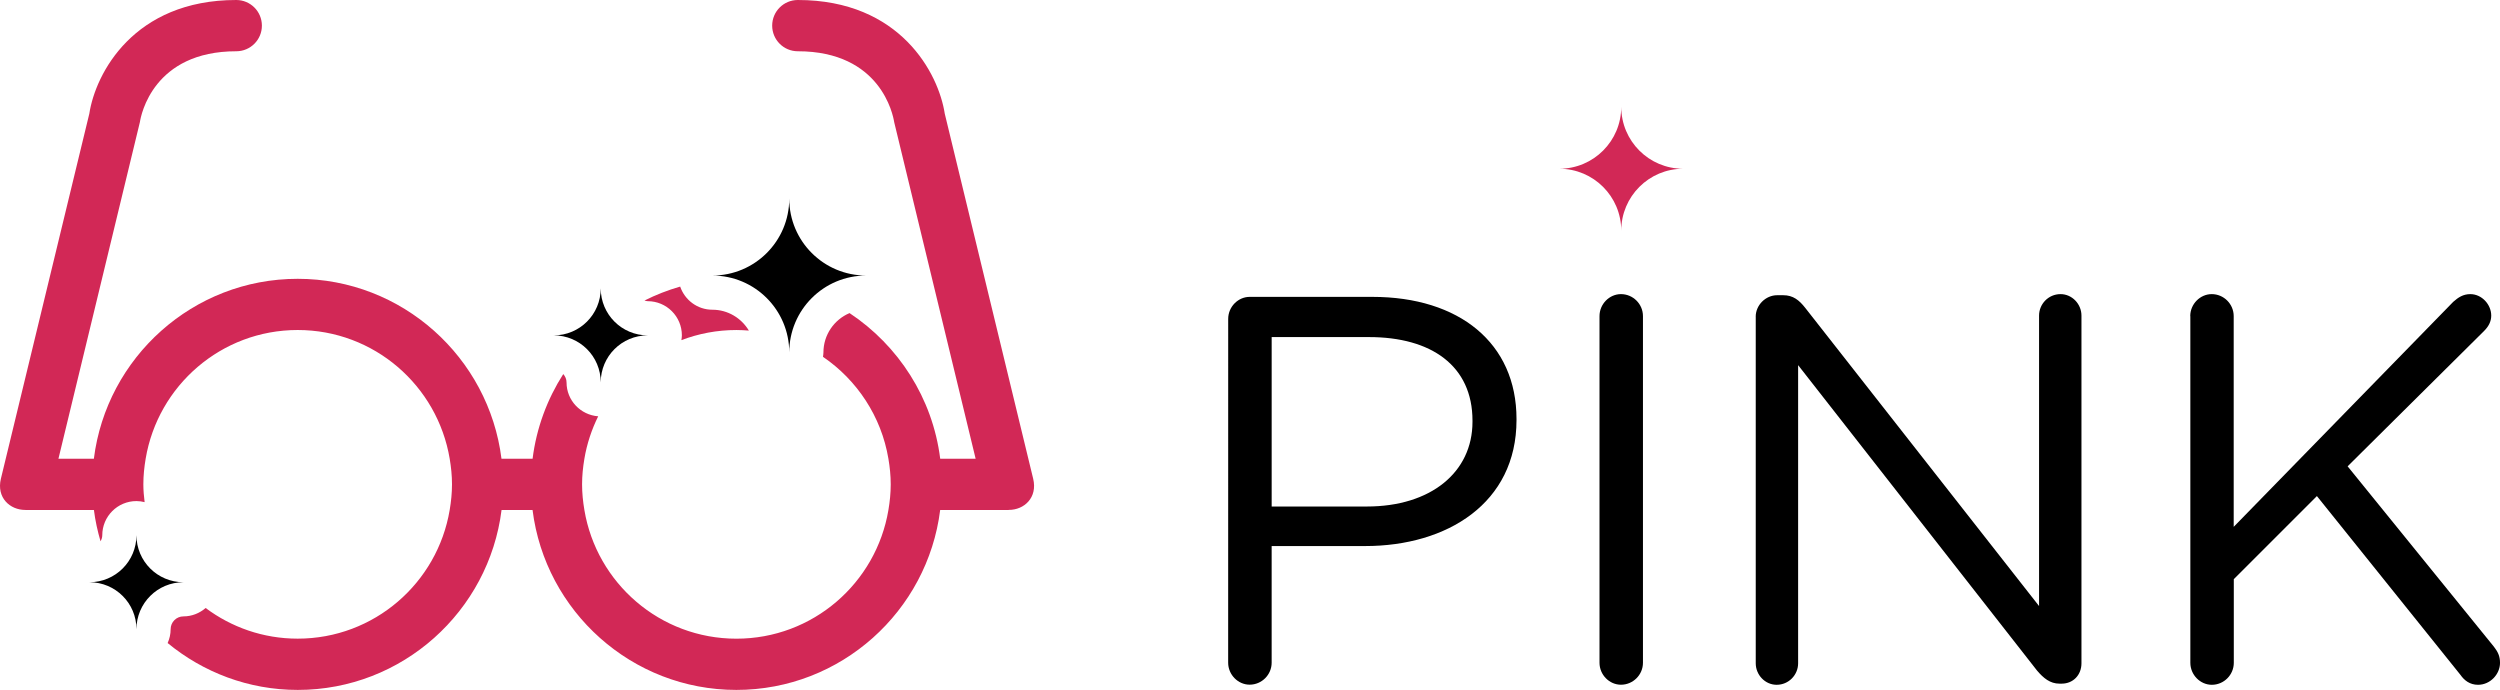
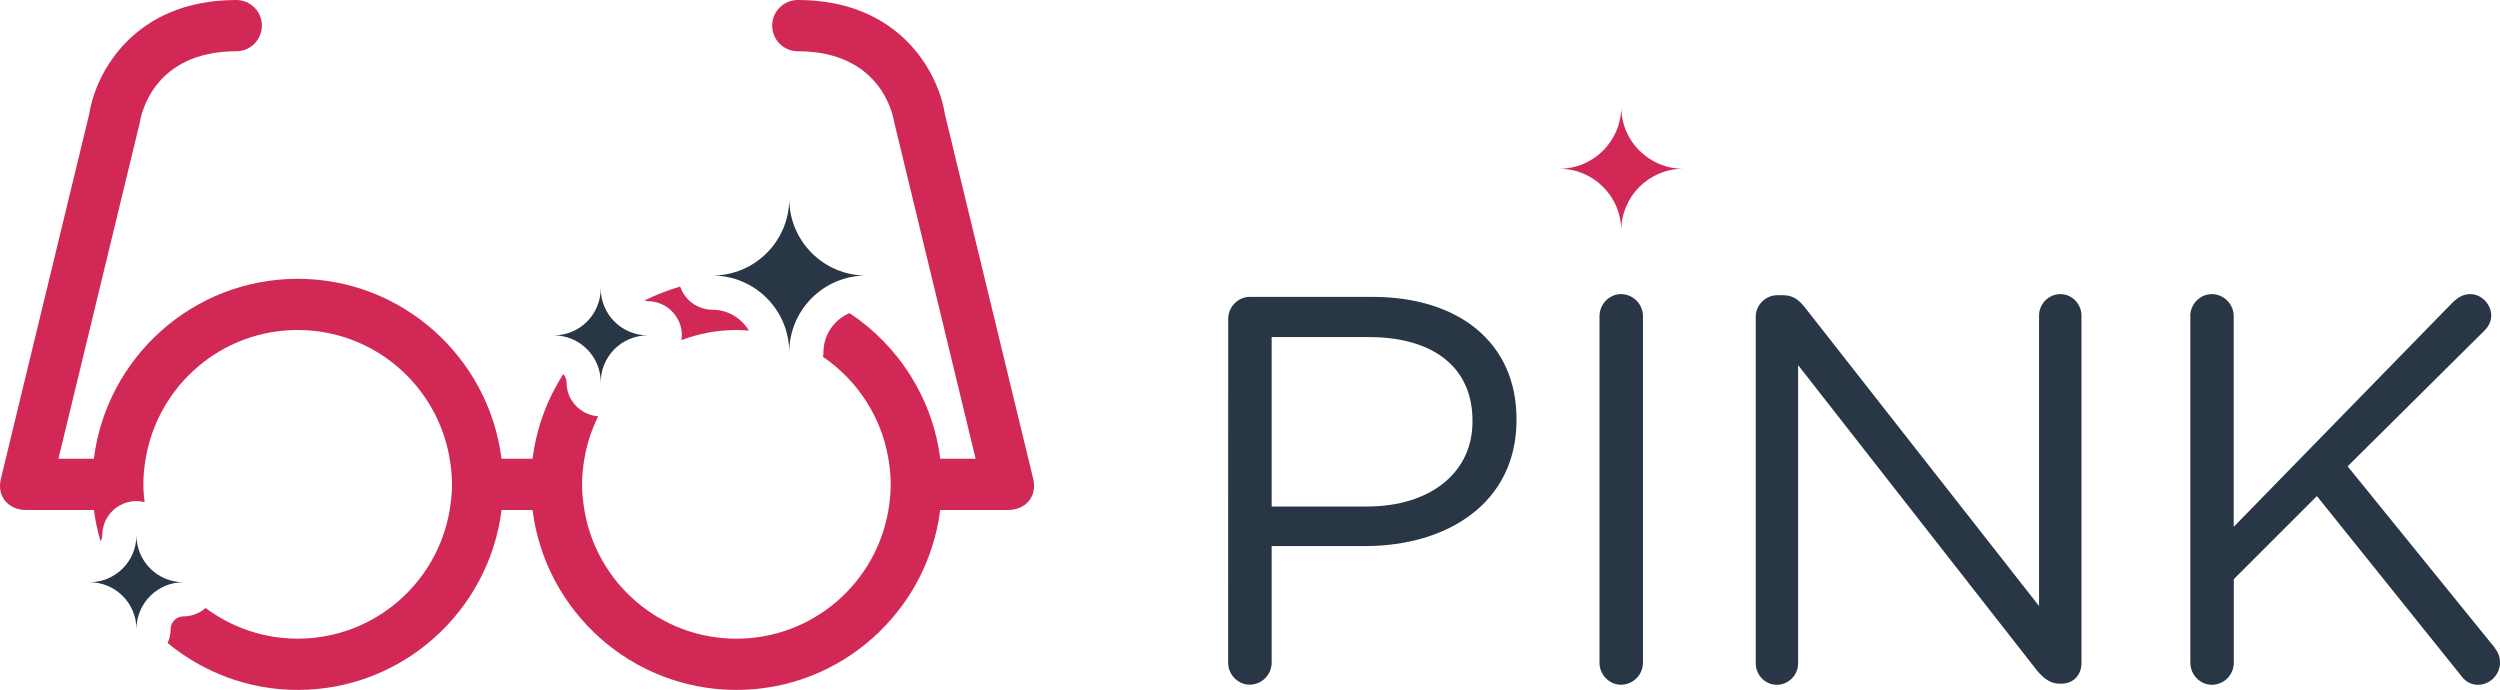
<svg xmlns="http://www.w3.org/2000/svg" version="1.1" id="Layer_2" x="0px" y="0px" width="146.3px" height="40.375px" viewBox="0 0 146.3 40.375" enable-background="new 0 0 146.3 40.375" xml:space="preserve">
  <g>
-     <path d="M71.874,18.661c0-0.708,0.58-1.288,1.256-1.288h7.18c5.087,0,8.436,2.704,8.436,7.146v0.063 c0,4.86-4.057,7.373-8.854,7.373h-5.475v6.825c0,0.708-0.58,1.287-1.289,1.287c-0.676,0-1.256-0.58-1.256-1.287L71.874,18.661 L71.874,18.661z M79.988,29.641c3.734,0,6.182-1.996,6.182-4.959v-0.062c0-3.221-2.414-4.894-6.053-4.894h-5.699v9.917h5.57V29.641 z" />
-     <path d="M93.603,18.5c0-0.708,0.579-1.288,1.255-1.288c0.709,0,1.288,0.58,1.288,1.288v20.283 c0,0.708-0.579,1.287-1.288,1.287c-0.676,0-1.255-0.579-1.255-1.287V18.5z" />
-     <path d="M102.744,18.532c0-0.676,0.58-1.256,1.256-1.256h0.354c0.58,0,0.935,0.29,1.288,0.74l13.684,17.45V18.468 c0-0.676,0.547-1.256,1.256-1.256c0.676,0,1.225,0.58,1.225,1.256v20.349c0,0.677-0.48,1.19-1.158,1.19h-0.129 c-0.548,0-0.936-0.321-1.318-0.772l-13.976-17.867v17.449c0,0.677-0.547,1.257-1.257,1.257c-0.676,0-1.223-0.58-1.223-1.257V18.532 H102.744z" />
-     <path d="M128.173,18.5c0-0.708,0.58-1.288,1.257-1.288c0.708,0,1.286,0.58,1.286,1.288v12.331l12.848-13.168 c0.29-0.257,0.579-0.451,0.998-0.451c0.676,0,1.225,0.612,1.225,1.256c0,0.354-0.162,0.644-0.42,0.901l-7.984,7.92l8.564,10.561 c0.225,0.291,0.354,0.547,0.354,0.936c0,0.676-0.577,1.288-1.285,1.288c-0.482,0-0.807-0.259-1.03-0.58l-8.401-10.464l-4.863,4.861 v4.895c0,0.708-0.578,1.288-1.286,1.288c-0.677,0-1.257-0.58-1.257-1.288V18.5H128.173z" />
+     <path fill="#283645" d="M71.874,18.661c0-0.708,0.58-1.288,1.256-1.288h7.18c5.087,0,8.436,2.704,8.436,7.146v0.063 c0,4.86-4.057,7.373-8.854,7.373h-5.475v6.825c0,0.708-0.58,1.287-1.289,1.287c-0.676,0-1.256-0.58-1.256-1.287L71.874,18.661 L71.874,18.661z M79.988,29.641c3.734,0,6.182-1.996,6.182-4.959v-0.062c0-3.221-2.414-4.894-6.053-4.894h-5.699v9.917h5.57V29.641 z" />
+     <path fill="#283645" d="M93.603,18.5c0-0.708,0.579-1.288,1.255-1.288c0.709,0,1.288,0.58,1.288,1.288v20.283 c0,0.708-0.579,1.287-1.288,1.287c-0.676,0-1.255-0.579-1.255-1.287V18.5z" />
+     <path fill="#283645" d="M102.744,18.532c0-0.676,0.58-1.256,1.256-1.256h0.354c0.58,0,0.935,0.29,1.288,0.74l13.684,17.45V18.468 c0-0.676,0.547-1.256,1.256-1.256c0.676,0,1.225,0.58,1.225,1.256v20.349c0,0.677-0.48,1.19-1.158,1.19h-0.129 c-0.548,0-0.936-0.321-1.318-0.772l-13.976-17.867v17.449c0,0.677-0.547,1.257-1.257,1.257c-0.676,0-1.223-0.58-1.223-1.257V18.532 H102.744z" />
+     <path fill="#283645" d="M128.173,18.5c0-0.708,0.58-1.288,1.257-1.288c0.708,0,1.286,0.58,1.286,1.288v12.331l12.848-13.168 c0.29-0.257,0.579-0.451,0.998-0.451c0.676,0,1.225,0.612,1.225,1.256c0,0.354-0.162,0.644-0.42,0.901l-7.984,7.92l8.564,10.561 c0.225,0.291,0.354,0.547,0.354,0.936c0,0.676-0.577,1.288-1.285,1.288c-0.482,0-0.807-0.259-1.03-0.58l-8.401-10.464l-4.863,4.861 v4.895c0,0.708-0.578,1.288-1.286,1.288c-0.677,0-1.257-0.58-1.257-1.288V18.5H128.173z" />
  </g>
  <path fill="#D22856" d="M98.498,9.875c-2.002,0-3.623-1.623-3.623-3.624c0,2.001-1.623,3.624-3.625,3.624 c2.002,0,3.625,1.623,3.625,3.624C94.875,11.498,96.496,9.875,98.498,9.875z" />
  <g>
    <path fill="#D22856" d="M43.094,19.313c0.246,0,0.489,0.014,0.73,0.033c-0.437-0.728-1.227-1.221-2.136-1.221 c-0.877,0-1.614-0.568-1.884-1.354c-0.727,0.208-1.425,0.482-2.089,0.816c0.062,0.017,0.122,0.038,0.188,0.038c1.104,0,2,0.896,2,2 c0,0.096-0.015,0.188-0.028,0.281C40.875,19.524,41.959,19.313,43.094,19.313z" />
    <path fill="#D22856" d="M60.462,28.016c-0.002-0.009-5.175-21.365-5.175-21.365C54.926,4.303,52.694,0,46.688,0 c-0.829,0-1.5,0.671-1.5,1.5s0.671,1.5,1.5,1.5c4.856,0,5.575,3.729,5.639,4.143l4.767,19.701h-2.073 c-0.445-3.557-2.453-6.628-5.305-8.522c-0.897,0.379-1.529,1.269-1.529,2.303c0,0.088-0.015,0.171-0.026,0.256 c1.991,1.358,3.415,3.489,3.829,5.965c0.082,0.488,0.135,0.987,0.135,1.5c0,0.512-0.053,1.012-0.135,1.5 c-0.716,4.271-4.421,7.53-8.896,7.53c-4.475,0-8.181-3.259-8.896-7.53c-0.082-0.488-0.135-0.988-0.135-1.5 c0-0.513,0.053-1.012,0.135-1.5c0.147-0.879,0.427-1.712,0.808-2.484c-1.034-0.077-1.852-0.932-1.852-1.984 c0-0.189-0.077-0.357-0.192-0.488c-0.938,1.469-1.569,3.149-1.795,4.957h-1.82c-0.741-5.927-5.802-10.531-11.927-10.531 S6.235,20.917,5.493,26.844H3.42L8.187,7.143C8.25,6.729,8.97,3,13.826,3c0.829,0,1.5-0.671,1.5-1.5S14.655,0,13.826,0 C7.82,0,5.588,4.303,5.227,6.651c0,0-5.173,21.356-5.175,21.365c-0.266,1.109,0.531,1.826,1.426,1.826 c0.012,0,0.023,0.004,0.036,0.004h3.982c0.079,0.629,0.215,1.237,0.387,1.831c0.059-0.106,0.102-0.224,0.102-0.354 c0-1.104,0.896-2,2-2c0.166,0,0.324,0.024,0.478,0.062c-0.043-0.343-0.074-0.688-0.074-1.042c0-0.512,0.053-1.011,0.135-1.5 c0.715-4.271,4.421-7.531,8.896-7.531s8.18,3.26,8.896,7.531c0.082,0.489,0.135,0.988,0.135,1.5s-0.053,1.012-0.135,1.5 c-0.715,4.272-4.421,7.531-8.896,7.531c-2.022,0-3.883-0.67-5.386-1.794c-0.35,0.302-0.8,0.491-1.299,0.491 c-0.413,0-0.749,0.336-0.749,0.748c0,0.289-0.065,0.563-0.176,0.812c2.075,1.708,4.722,2.743,7.614,2.743 c6.125,0,11.185-4.604,11.927-10.529h1.814c0.742,5.926,5.802,10.529,11.927,10.529s11.186-4.604,11.927-10.529H59 c0.012,0,0.023-0.005,0.036-0.005C59.931,29.842,60.728,29.125,60.462,28.016z" />
  </g>
  <g>
    <g>
-       <path d="M50.686,16.125c-2.485,0-4.499-2.014-4.499-4.499c0,2.485-2.014,4.499-4.499,4.499 c2.485,0,4.499,2.014,4.499,4.499C46.187,18.139,48.2,16.125,50.686,16.125z" />
+       <path fill="#283645" d="M50.686,16.125c-2.485,0-4.499-2.014-4.499-4.499c0,2.485-2.014,4.499-4.499,4.499 c2.485,0,4.499,2.014,4.499,4.499C46.187,18.139,48.2,16.125,50.686,16.125z" />
    </g>
  </g>
  <g>
    <g>
-       <path d="M37.904,19.626c-1.519,0-2.749-1.23-2.749-2.749c0,1.519-1.23,2.749-2.749,2.749 c1.519,0,2.749,1.229,2.749,2.749C35.155,20.855,36.386,19.626,37.904,19.626z" />
+       <path fill="#283645" d="M37.904,19.626c-1.519,0-2.749-1.23-2.749-2.749c0,1.519-1.23,2.749-2.749,2.749 c1.519,0,2.749,1.229,2.749,2.749C35.155,20.855,36.386,19.626,37.904,19.626z" />
    </g>
  </g>
  <g>
    <g>
-       <path d="M10.734,34.072c-1.519,0-2.749-1.23-2.749-2.75c0,1.52-1.23,2.75-2.749,2.75 c1.519,0,2.749,1.229,2.749,2.748C7.985,35.303,9.215,34.072,10.734,34.072z" />
+       <path fill="#283645" d="M10.734,34.072c-1.519,0-2.749-1.23-2.749-2.75c0,1.52-1.23,2.75-2.749,2.75 c1.519,0,2.749,1.229,2.749,2.748C7.985,35.303,9.215,34.072,10.734,34.072z" />
    </g>
  </g>
</svg>
